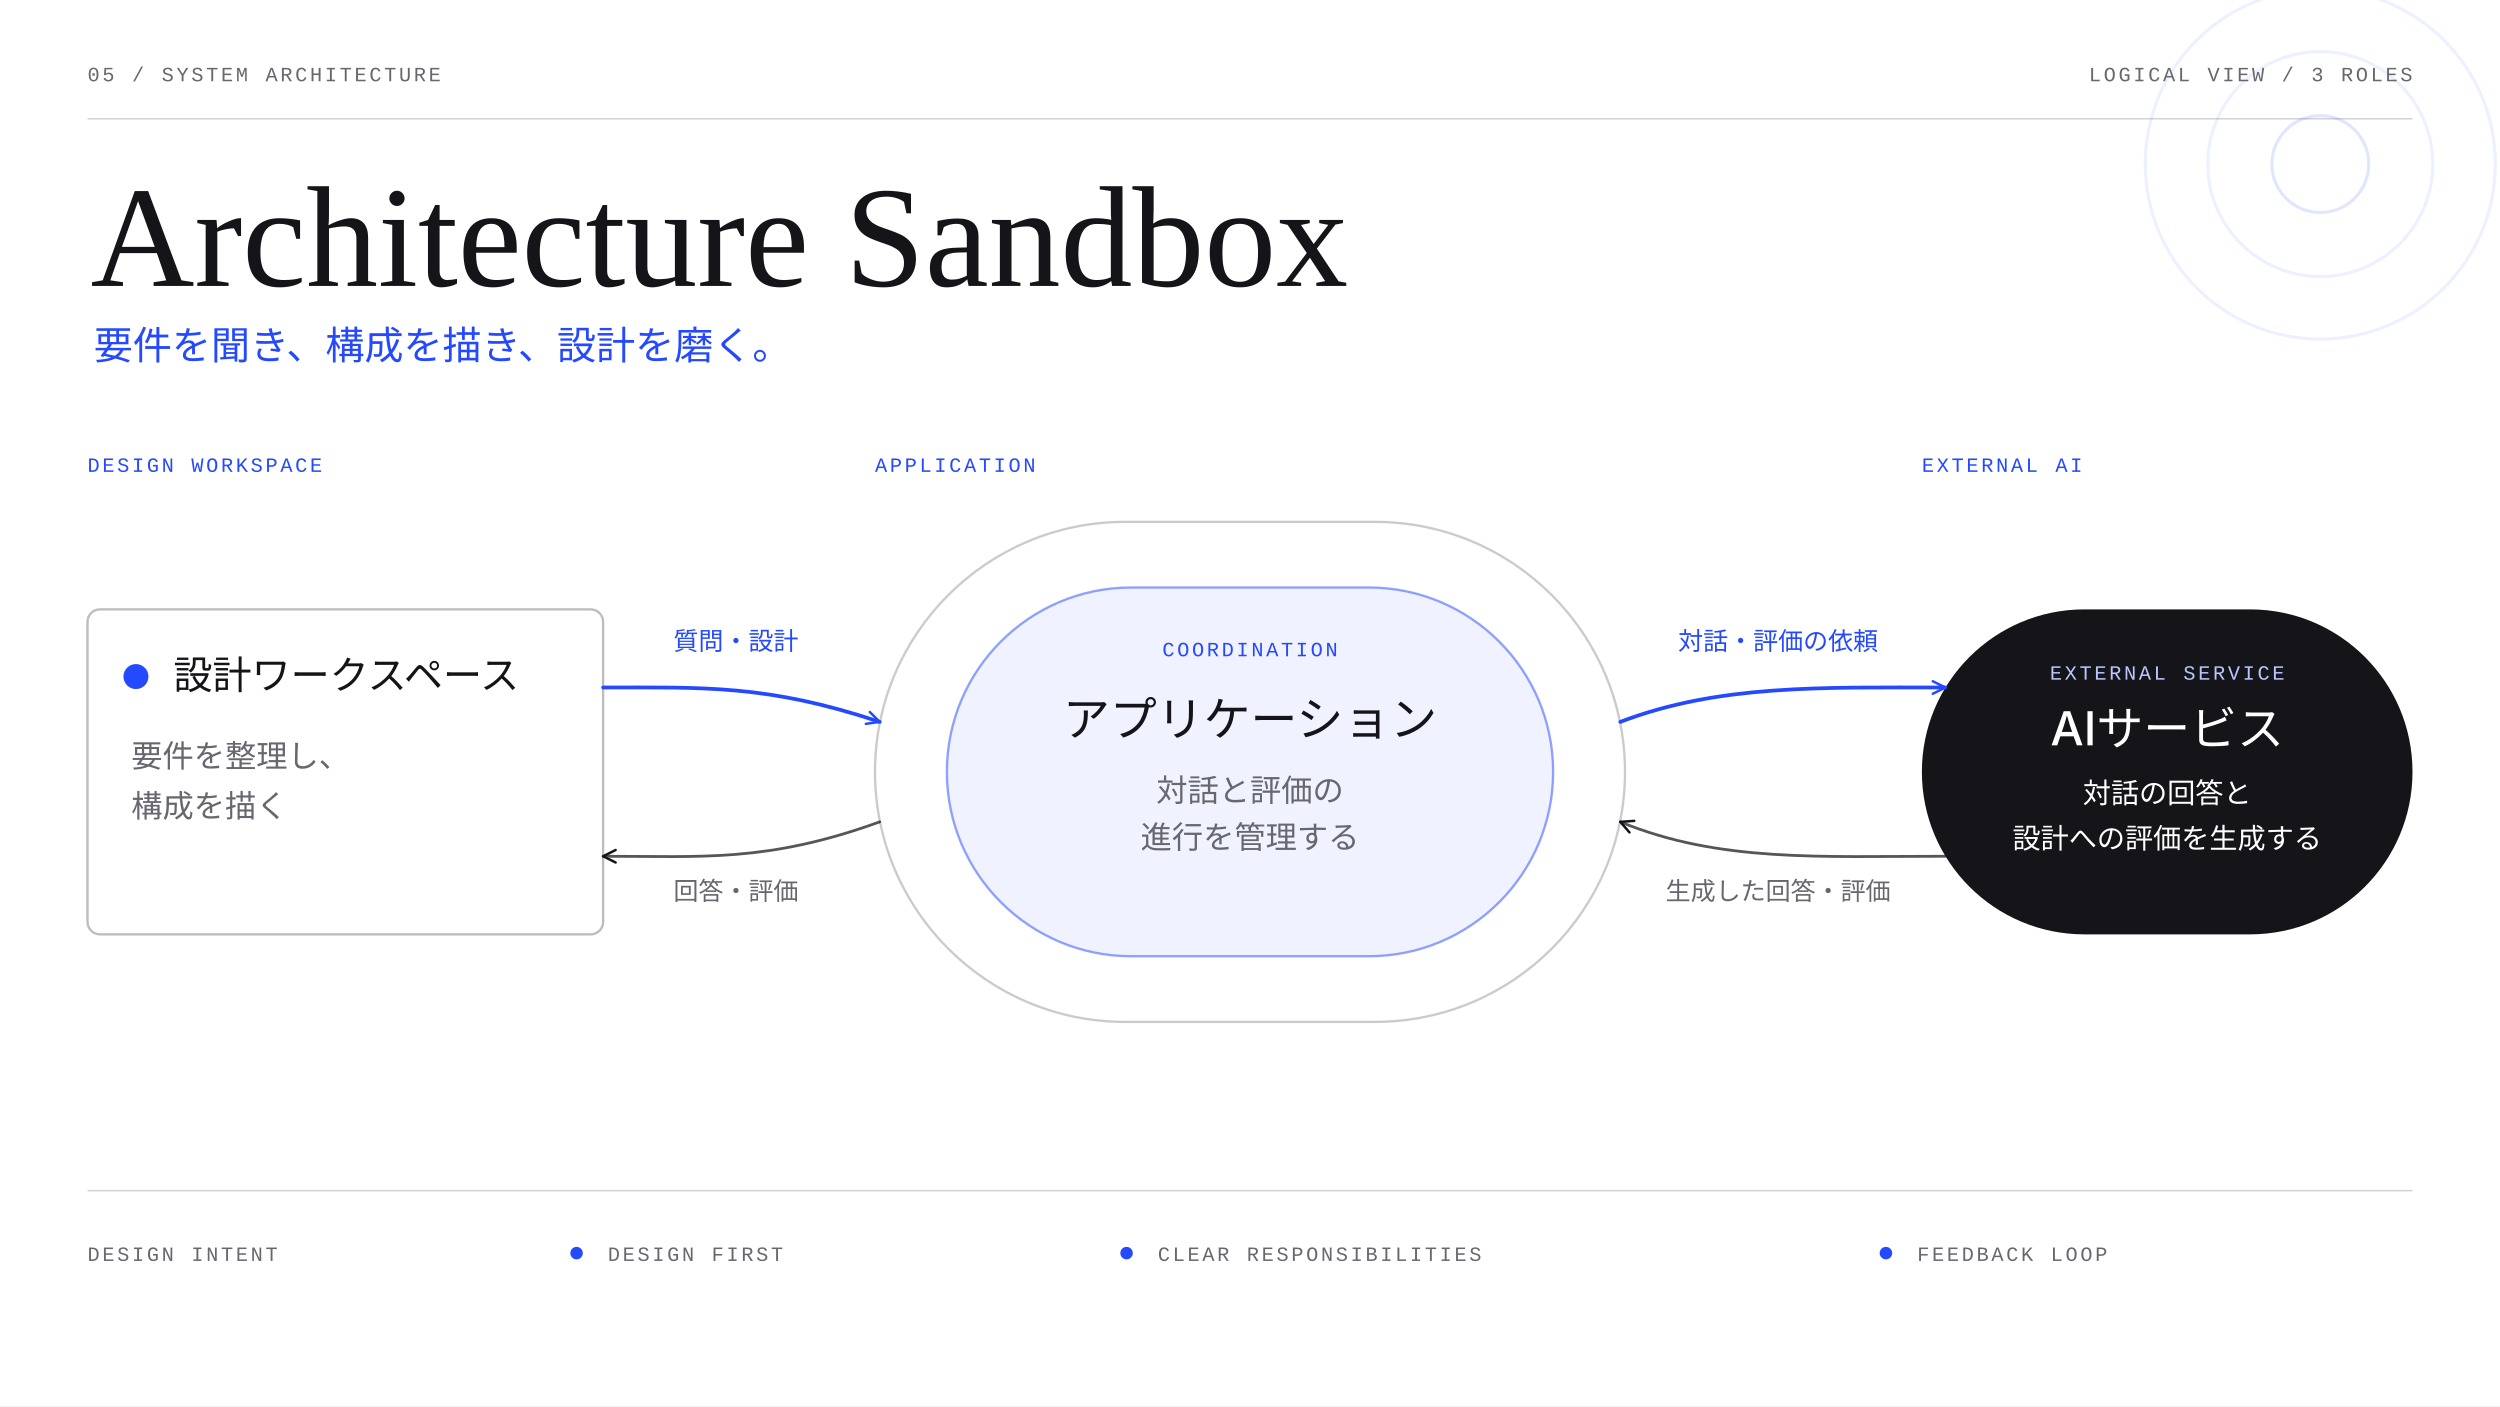
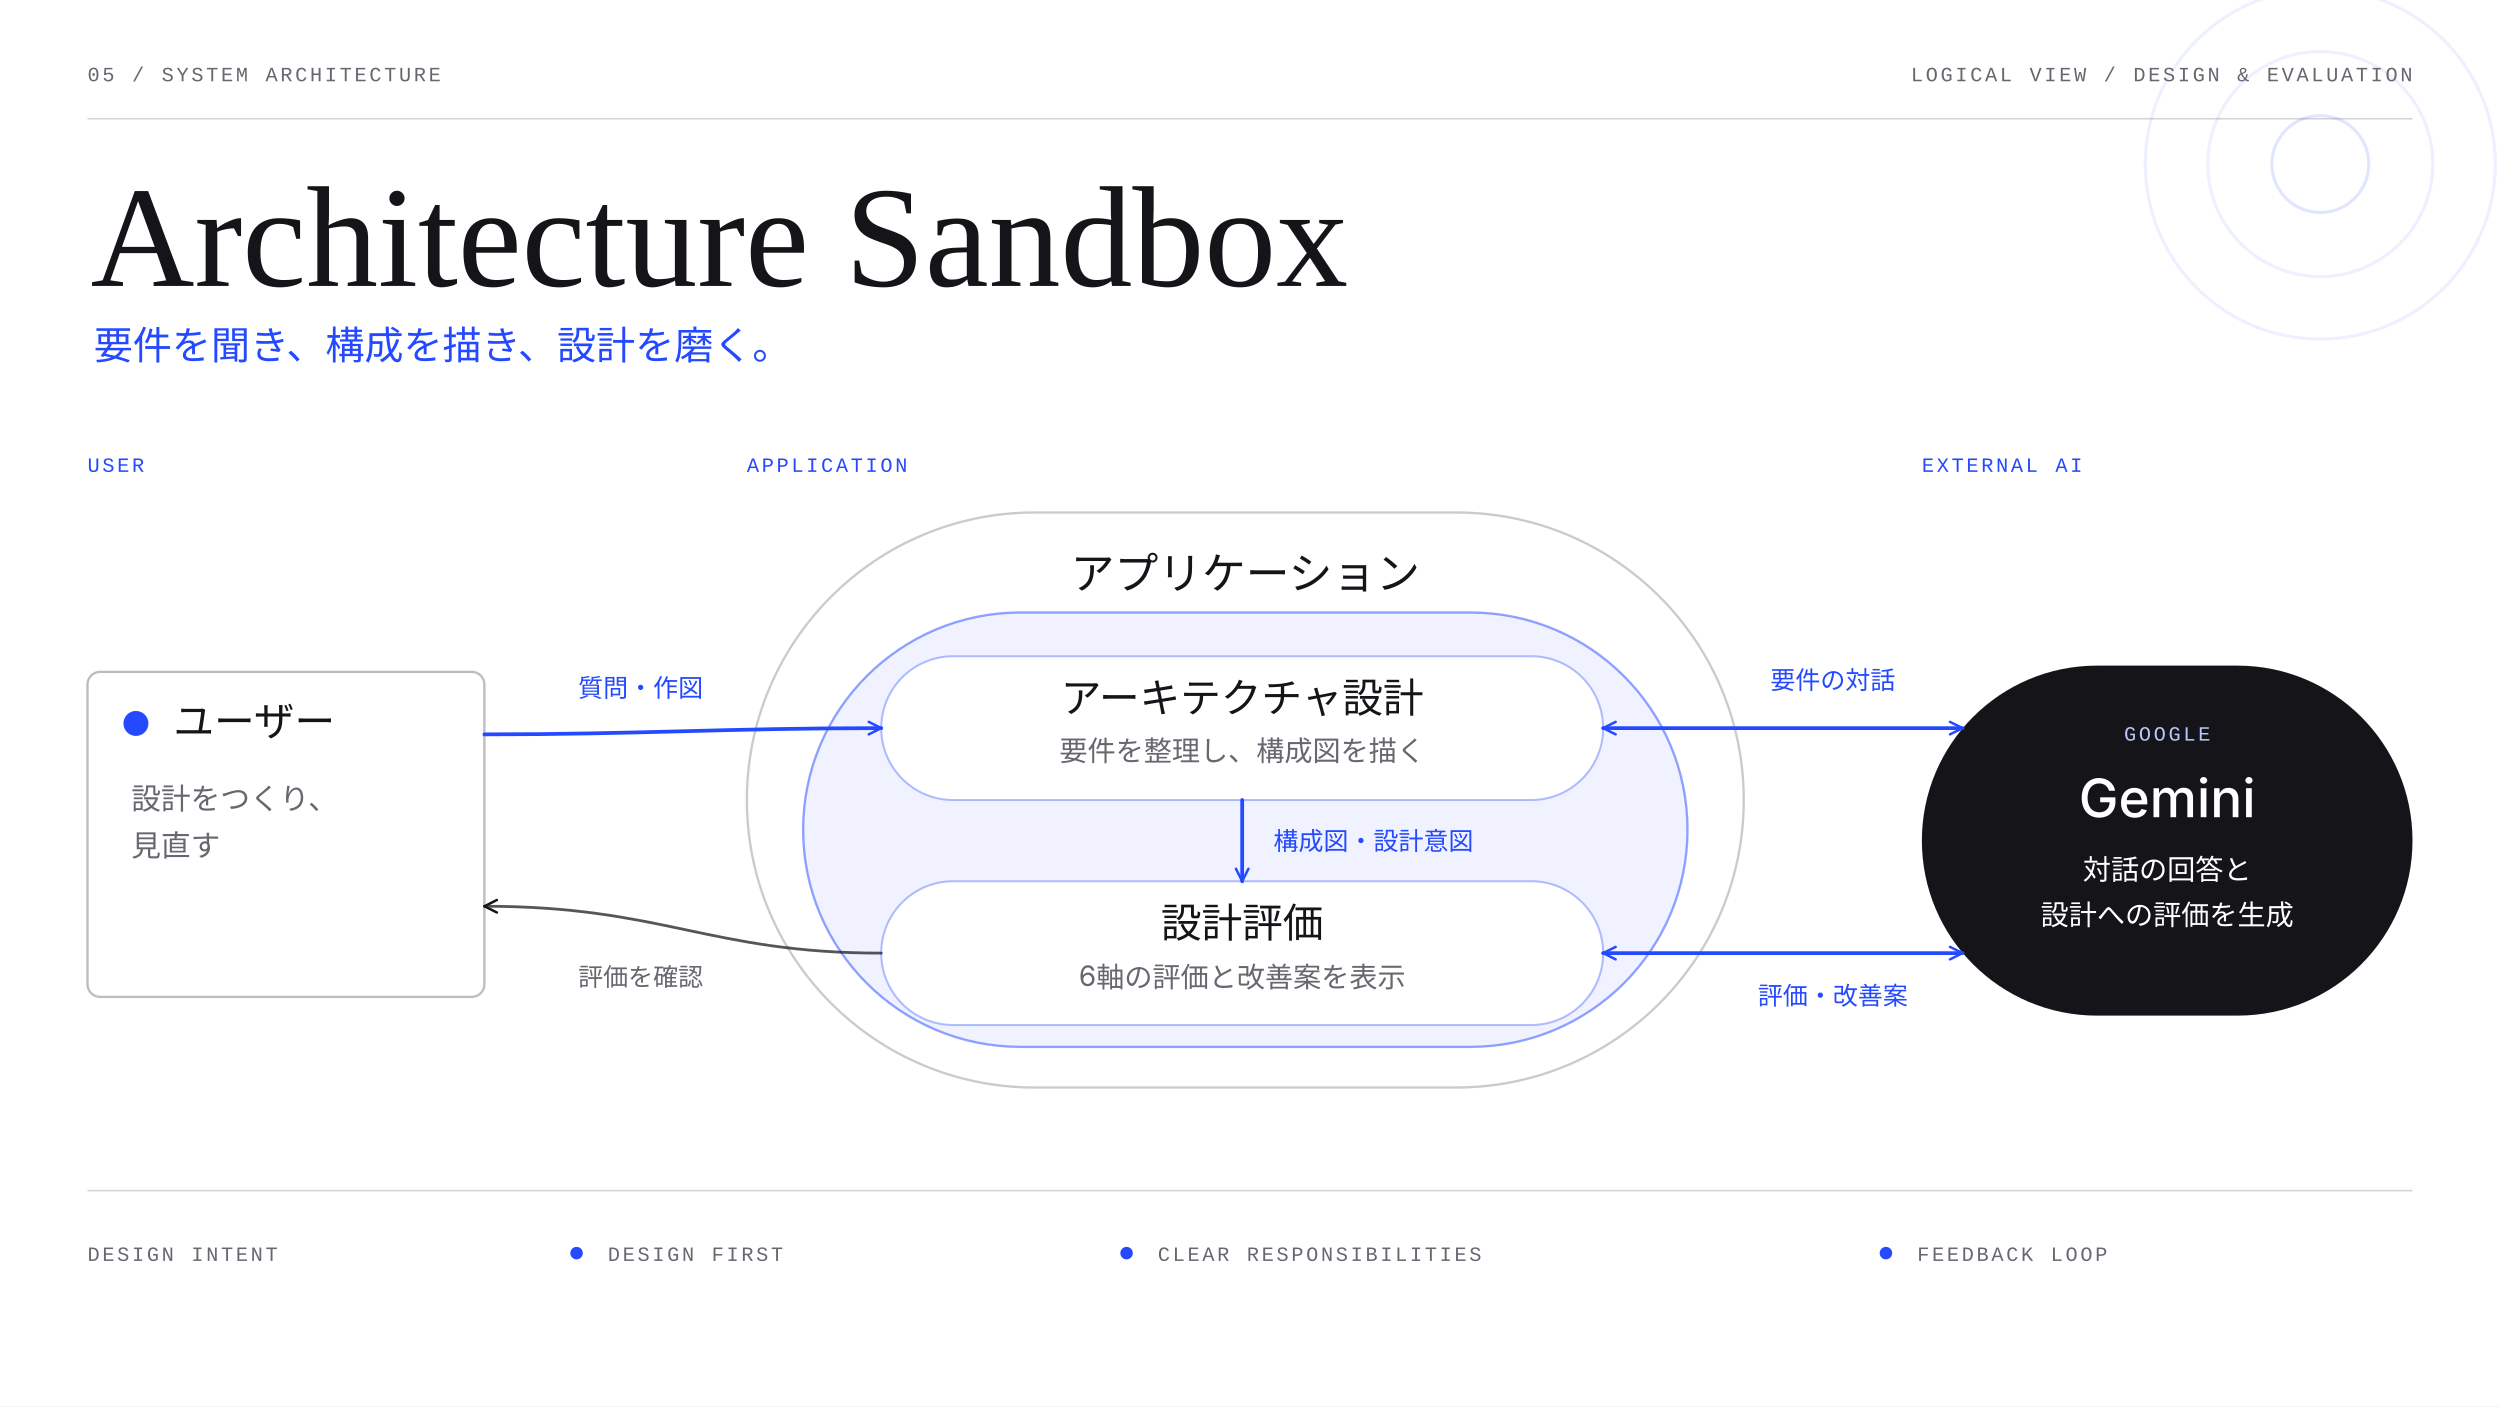
<svg xmlns="http://www.w3.org/2000/svg" width="1600" height="900" viewBox="0 0 1600 900" role="img" aria-labelledby="title desc">
  <defs>
-     <marker id="arrow-blue" markerWidth="10" markerHeight="10" refX="9" refY="5" orient="auto" markerUnits="userSpaceOnUse">
+     <marker id="arrow-blue" markerWidth="10" markerHeight="10" refX="9" refY="5" orient="auto-start-reverse" markerUnits="userSpaceOnUse">
      <path d="M1 1L9 5L1 9" fill="none" stroke="#2449ff" stroke-width="1.6" stroke-linecap="round" stroke-linejoin="round" />
    </marker>
-     <marker id="arrow-ink" markerWidth="10" markerHeight="10" refX="9" refY="5" orient="auto" markerUnits="userSpaceOnUse">
+     <marker id="arrow-ink" markerWidth="10" markerHeight="10" refX="9" refY="5" orient="auto-start-reverse" markerUnits="userSpaceOnUse">
      <path d="M1 1L9 5L1 9" fill="none" stroke="#151519" stroke-width="1.6" stroke-linecap="round" stroke-linejoin="round" />
    </marker>
    <style>
      .sans{font-family:-apple-system,BlinkMacSystemFont,"Noto Sans JP","Hiragino Sans",sans-serif}
      .serif{font-family:Georgia,"Times New Roman",serif}
      .mono{font-family:"SFMono-Regular",Consolas,"Liberation Mono",monospace}
      .ink{fill:#151519}.soft{fill:#67676f}.blue{fill:#2449ff}
      .rule{stroke:#151519;stroke-opacity:.18;stroke-width:1}
      .micro{font-size:13px;letter-spacing:.13em}
      .flowLabel{font-size:16px;text-anchor:middle}
      .flow{fill:none;stroke:#2449ff;stroke-width:2.4;stroke-linecap:round;marker-end:url(#arrow-blue)}
      .flowInk{fill:none;stroke:#151519;stroke-width:1.8;stroke-linecap:round;stroke-opacity:.72;marker-end:url(#arrow-ink)}
    </style>
  </defs>
  <rect width="1600" height="900" fill="#ffffff" />
  <g fill="none" stroke="#2449ff" stroke-width="2" aria-hidden="true">
    <circle cx="1485" cy="105" r="112" stroke-opacity=".08" />
    <circle cx="1485" cy="105" r="72" stroke-opacity=".08" />
    <circle cx="1485" cy="105" r="31" stroke-opacity=".14" />
  </g>
  <g class="mono micro soft">
    <text x="56" y="52">05 / SYSTEM ARCHITECTURE</text>
-     <text x="1544" y="52" text-anchor="end">LOGICAL VIEW / 3 ROLES</text>
+     <text x="1544" y="52" text-anchor="end">LOGICAL VIEW / DESIGN &amp; EVALUATION</text>
  </g>
  <line x1="56" y1="76" x2="1544" y2="76" class="rule" />
  <text x="58" y="183" class="serif ink" font-size="92" font-weight="500">Architecture Sandbox</text>
  <text x="60" y="230" class="sans blue" font-size="25" font-weight="500">要件を聞き、構成を描き、設計を磨く。</text>
-   <text x="56" y="302" class="mono micro blue">DESIGN WORKSPACE</text>
-   <text x="560" y="302" class="mono micro blue">APPLICATION</text>
+   <text x="56" y="302" class="mono micro blue">USER</text>
+   <text x="478" y="302" class="mono micro blue">APPLICATION</text>
  <text x="1230" y="302" class="mono micro blue">EXTERNAL AI</text>
-   <rect x="56" y="390" width="330" height="208" rx="8" fill="#ffffff" stroke="#151519" stroke-opacity=".28" stroke-width="1.5" />
-   <circle cx="87" cy="433" r="8" fill="#2449ff" />
-   <text x="111" y="441" class="sans ink" font-size="25" font-weight="500">設計ワークスペース</text>
-   <text x="84" y="491" class="sans soft" font-size="20">要件を整理し、</text>
-   <text x="84" y="523" class="sans soft" font-size="20">構成を描く</text>
-   <rect x="560" y="334" width="480" height="320" rx="160" fill="#ffffff" stroke="#151519" stroke-opacity=".22" stroke-width="1.5" />
-   <rect x="606" y="376" width="388" height="236" rx="118" fill="#f0f2ff" stroke="#2449ff" stroke-opacity=".5" stroke-width="1.5" />
-   <text x="800" y="420" text-anchor="middle" class="mono micro blue">COORDINATION</text>
-   <text x="800" y="471" text-anchor="middle" class="sans ink" font-size="30" font-weight="500">アプリケーション</text>
-   <text x="800" y="513" text-anchor="middle" class="sans soft" font-size="20">対話と評価の</text>
-   <text x="800" y="543" text-anchor="middle" class="sans soft" font-size="20">進行を管理する</text>
-   <rect x="1230" y="390" width="314" height="208" rx="104" fill="#151519" />
-   <text x="1387" y="435" text-anchor="middle" class="mono micro" fill="#bac6ff">EXTERNAL SERVICE</text>
-   <text x="1387" y="477" text-anchor="middle" class="sans" font-size="30" font-weight="500" fill="#ffffff">AIサービス</text>
-   <text x="1387" y="514" text-anchor="middle" class="sans" font-size="18" fill="#ffffff">対話の回答と</text>
-   <text x="1387" y="543" text-anchor="middle" class="sans" font-size="18" fill="#ffffff">設計への評価を生成する</text>
-   <path d="M386 440C450 440 491 438 563 462" class="flow" />
-   <text x="471" y="416" class="sans blue flowLabel">質問・設計</text>
-   <path d="M563 526C491 552 450 548 386 548" class="flowInk" />
-   <text x="471" y="576" class="sans soft flowLabel">回答・評価</text>
-   <path d="M1037 462C1100 438 1165 440 1245 440" class="flow" />
-   <text x="1138" y="416" class="sans blue flowLabel">対話・評価の依頼</text>
-   <path d="M1245 548C1165 548 1100 552 1037 526" class="flowInk" />
-   <text x="1138" y="576" class="sans soft flowLabel">生成した回答・評価</text>
+   <rect x="56" y="430" width="254" height="208" rx="8" fill="#ffffff" stroke="#151519" stroke-opacity=".28" stroke-width="1.5" />
+   <circle cx="87" cy="463" r="8" fill="#2449ff" />
+   <text x="111" y="471" class="sans ink" font-size="26" font-weight="500">ユーザー</text>
+   <text x="84" y="518" class="sans soft" font-size="19">設計をつくり、</text>
+   <text x="84" y="548" class="sans soft" font-size="19">見直す</text>
+   <rect x="478" y="328" width="638" height="368" rx="184" fill="#ffffff" stroke="#151519" stroke-opacity=".22" stroke-width="1.5" />
+   <rect x="514" y="392" width="566" height="278" rx="139" fill="#f0f2ff" stroke="#2449ff" stroke-opacity=".5" stroke-width="1.5" />
+   <text x="797" y="377" text-anchor="middle" class="sans ink" font-size="28" font-weight="500">アプリケーション</text>
+   <rect x="564" y="420" width="462" height="92" rx="46" fill="#ffffff" stroke="#2449ff" stroke-opacity=".35" stroke-width="1.3" />
+   <text x="795" y="456" text-anchor="middle" class="sans ink" font-size="26" font-weight="500">アーキテクチャ設計</text>
+   <text x="795" y="487" text-anchor="middle" class="sans soft" font-size="18">要件を整理し、構成図を描く</text>
+   <rect x="564" y="564" width="462" height="92" rx="46" fill="#ffffff" stroke="#2449ff" stroke-opacity=".35" stroke-width="1.3" />
+   <text x="795" y="600" text-anchor="middle" class="sans ink" font-size="26" font-weight="500">設計評価</text>
+   <text x="795" y="631" text-anchor="middle" class="sans soft" font-size="18">6軸の評価と改善案を表示</text>
+   <rect x="1230" y="426" width="314" height="224" rx="112" fill="#151519" />
+   <text x="1387" y="474" text-anchor="middle" class="mono micro" fill="#bac6ff">GOOGLE</text>
+   <text x="1387" y="523" text-anchor="middle" class="sans" font-size="34" font-weight="500" fill="#ffffff">Gemini</text>
+   <text x="1387" y="563" text-anchor="middle" class="sans" font-size="18" fill="#ffffff">対話の回答と</text>
+   <text x="1387" y="592" text-anchor="middle" class="sans" font-size="18" fill="#ffffff">設計への評価を生成</text>
+   <path d="M310 470C410 470 464 466 564 466" class="flow" />
+   <text x="410" y="446" class="sans blue flowLabel">質問・作図</text>
+   <path d="M564 610C454 610 424 580 310 580" class="flowInk" />
+   <text x="410" y="631" class="sans soft flowLabel">評価を確認</text>
+   <path d="M795 512V564" class="flow" />
+   <text x="815" y="544" class="sans blue" font-size="16">構成図・設計意図</text>
+   <path d="M1026 466H1256" class="flow" marker-start="url(#arrow-blue)" />
+   <text x="1173" y="441" class="sans blue flowLabel">要件の対話</text>
+   <path d="M1026 610H1256" class="flow" marker-start="url(#arrow-blue)" />
+   <text x="1173" y="643" class="sans blue flowLabel">評価・改善案</text>
  <line x1="56" y1="762" x2="1544" y2="762" class="rule" />
  <g class="mono micro soft">
    <text x="56" y="807">DESIGN INTENT</text>
    <text x="389" y="807">DESIGN FIRST</text>
    <text x="741" y="807">CLEAR RESPONSIBILITIES</text>
    <text x="1227" y="807">FEEDBACK LOOP</text>
  </g>
  <g fill="#2449ff" aria-hidden="true">
    <circle cx="369" cy="802" r="4" />
    <circle cx="721" cy="802" r="4" />
    <circle cx="1207" cy="802" r="4" />
  </g>
</svg>
